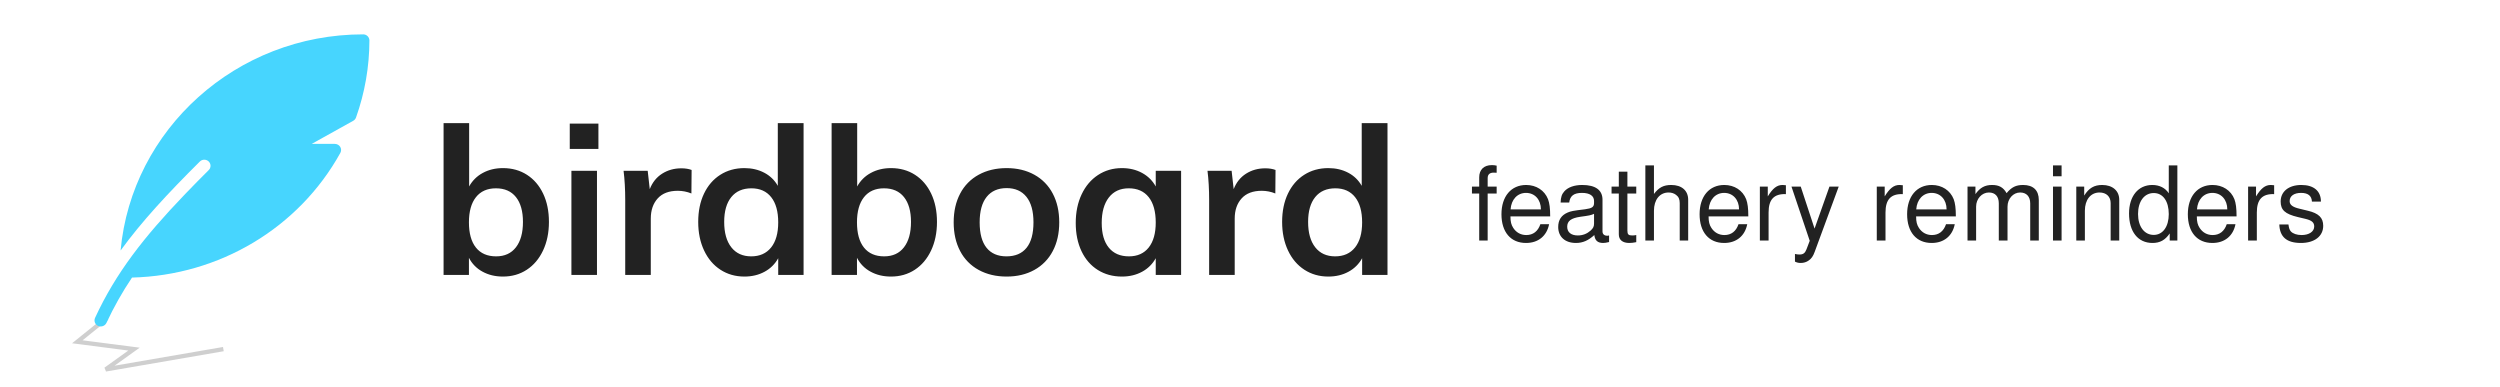
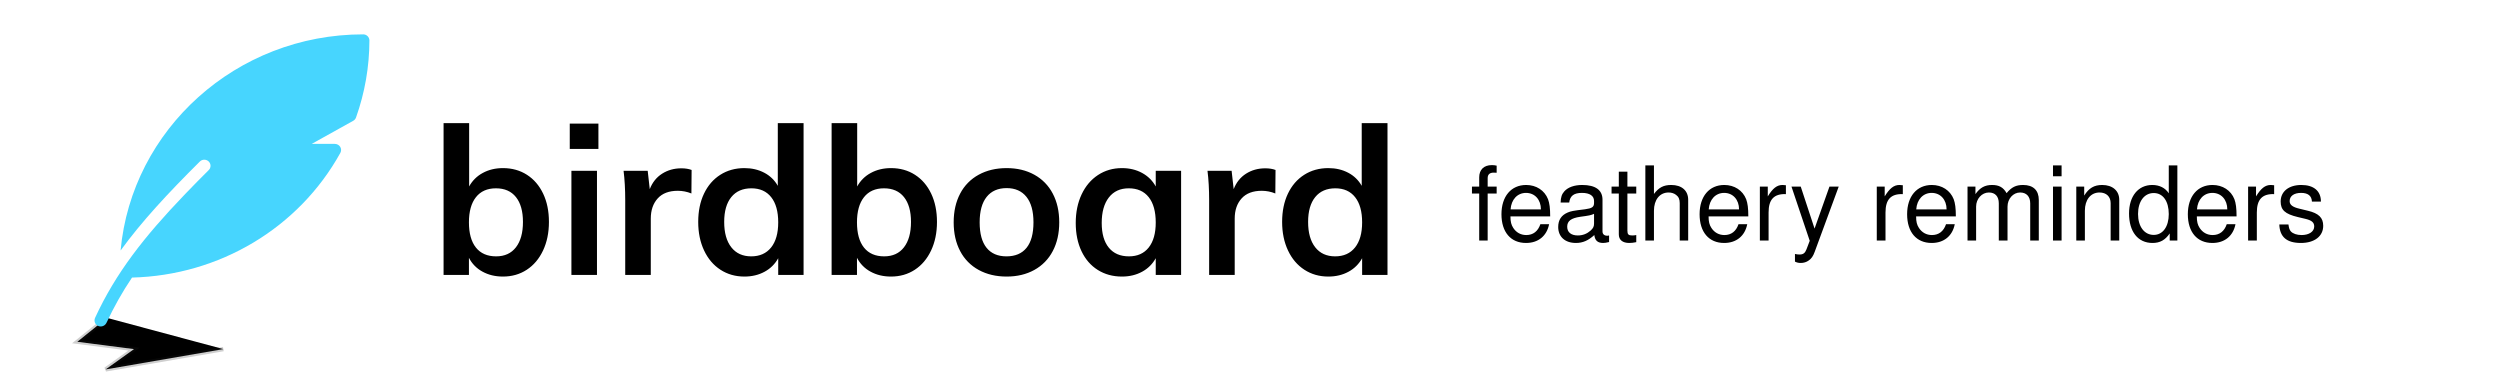
- <svg xmlns="http://www.w3.org/2000/svg" width="291" height="45" viewBox="0 0 291 45">
-   <g fill="none" fill-rule="evenodd">
-     <g fill="#222">
+ <svg xmlns="http://www.w3.org/2000/svg" width="291" height="45" viewBox="0 0 291 45" fill="currentColor">
+   <g fill="currentColor">
+     <g fill="currentColor">
      <path d="M58.544 19.568c1.056 0 1.988.26 2.796.78.808.52 1.436 1.252 1.884 2.196.448.944.672 2.04.672 3.288 0 1.248-.228 2.356-.684 3.324-.456.968-1.088 1.716-1.896 2.244-.808.528-1.732.792-2.772.792-.896 0-1.692-.192-2.388-.576a3.762 3.762 0 0 1-1.572-1.608V32h-2.952V14.336h2.976v7.368a3.893 3.893 0 0 1 1.584-1.572c.688-.376 1.472-.564 2.352-.564zm-.792 10.272c.992 0 1.76-.352 2.304-1.056.544-.704.816-1.688.816-2.952 0-1.248-.272-2.212-.816-2.892-.544-.68-1.32-1.02-2.328-1.02-1.008 0-1.784.344-2.328 1.032-.544.688-.816 1.664-.816 2.928 0 1.28.272 2.26.816 2.94.544.68 1.328 1.02 2.352 1.02zm8.76 2.16V19.88h2.976V32h-2.976zm-.192-17.616h3.336v2.952H66.32v-2.952zm12.984 5.208c.464 0 .864.064 1.2.192l-.024 2.736a4.171 4.171 0 0 0-1.584-.312c-1.024 0-1.804.296-2.34.888-.536.592-.804 1.376-.804 2.352V32h-2.976v-8.688c0-1.28-.064-2.424-.192-3.432h2.808l.24 2.136c.304-.784.784-1.384 1.44-1.8.656-.416 1.4-.624 2.232-.624zm14.232-5.256V32h-2.952v-1.944A3.893 3.893 0 0 1 89 31.628c-.688.376-1.472.564-2.352.564-1.04 0-1.968-.264-2.784-.792-.816-.528-1.452-1.276-1.908-2.244-.456-.968-.684-2.076-.684-3.324 0-1.248.224-2.344.672-3.288.448-.944 1.08-1.676 1.896-2.196.816-.52 1.752-.78 2.808-.78.864 0 1.636.18 2.316.54a3.8 3.8 0 0 1 1.572 1.524v-7.296h3zM87.44 29.84c.992 0 1.764-.344 2.316-1.032.552-.688.828-1.664.828-2.928s-.272-2.24-.816-2.928c-.544-.688-1.312-1.032-2.304-1.032-1.008 0-1.788.34-2.34 1.02-.552.68-.828 1.644-.828 2.892 0 1.264.276 2.248.828 2.952.552.704 1.324 1.056 2.316 1.056zm16.272-10.272c1.056 0 1.988.26 2.796.78.808.52 1.436 1.252 1.884 2.196.448.944.672 2.04.672 3.288 0 1.248-.228 2.356-.684 3.324-.456.968-1.088 1.716-1.896 2.244-.808.528-1.732.792-2.772.792-.896 0-1.692-.192-2.388-.576a3.762 3.762 0 0 1-1.572-1.608V32H96.8V14.336h2.976v7.368a3.893 3.893 0 0 1 1.584-1.572c.688-.376 1.472-.564 2.352-.564zm-.792 10.272c.992 0 1.76-.352 2.304-1.056.544-.704.816-1.688.816-2.952 0-1.248-.272-2.212-.816-2.892-.544-.68-1.32-1.02-2.328-1.02-1.008 0-1.784.344-2.328 1.032-.544.688-.816 1.664-.816 2.928 0 1.28.272 2.26.816 2.94.544.68 1.328 1.02 2.352 1.02zm14.256 2.352c-1.232 0-2.316-.256-3.252-.768a5.245 5.245 0 0 1-2.16-2.196c-.504-.952-.756-2.068-.756-3.348 0-1.28.252-2.396.756-3.348a5.245 5.245 0 0 1 2.16-2.196c.936-.512 2.02-.768 3.252-.768 1.216 0 2.288.256 3.216.768a5.264 5.264 0 0 1 2.148 2.196c.504.952.756 2.068.756 3.348 0 1.28-.252 2.396-.756 3.348a5.264 5.264 0 0 1-2.148 2.196c-.928.512-2 .768-3.216.768zm-.024-2.352c1.024 0 1.804-.332 2.34-.996.536-.664.804-1.652.804-2.964 0-1.296-.272-2.284-.816-2.964-.544-.68-1.312-1.02-2.304-1.02-1.008 0-1.784.34-2.328 1.02-.544.68-.816 1.668-.816 2.964 0 1.312.268 2.3.804 2.964.536.664 1.308.996 2.316.996zm20.328-9.96V32h-2.952v-1.944a3.893 3.893 0 0 1-1.584 1.572c-.688.376-1.472.564-2.352.564-1.056 0-1.992-.256-2.808-.768-.816-.512-1.448-1.24-1.896-2.184-.448-.944-.672-2.04-.672-3.288 0-1.248.228-2.356.684-3.324.456-.968 1.092-1.72 1.908-2.256.816-.536 1.744-.804 2.784-.804.88 0 1.664.188 2.352.564.688.376 1.216.9 1.584 1.572V19.88h2.952zm-6.072 9.96c.992 0 1.76-.344 2.304-1.032.544-.688.816-1.656.816-2.904 0-1.28-.272-2.264-.816-2.952-.544-.688-1.32-1.032-2.328-1.032-.992 0-1.764.356-2.316 1.068-.552.712-.828 1.7-.828 2.964 0 1.248.276 2.208.828 2.88.552.672 1.332 1.008 2.34 1.008zm15.864-10.248c.464 0 .864.064 1.2.192l-.024 2.736a4.171 4.171 0 0 0-1.584-.312c-1.024 0-1.804.296-2.34.888-.536.592-.804 1.376-.804 2.352V32h-2.976v-8.688c0-1.28-.064-2.424-.192-3.432h2.808l.24 2.136c.304-.784.784-1.384 1.44-1.8.656-.416 1.4-.624 2.232-.624zm14.232-5.256V32h-2.952v-1.944a3.893 3.893 0 0 1-1.584 1.572c-.688.376-1.472.564-2.352.564-1.04 0-1.968-.264-2.784-.792-.816-.528-1.452-1.276-1.908-2.244-.456-.968-.684-2.076-.684-3.324 0-1.248.224-2.344.672-3.288.448-.944 1.08-1.676 1.896-2.196.816-.52 1.752-.78 2.808-.78.864 0 1.636.18 2.316.54a3.8 3.8 0 0 1 1.572 1.524v-7.296h3zm-6.096 15.504c.992 0 1.764-.344 2.316-1.032.552-.688.828-1.664.828-2.928s-.272-2.24-.816-2.928c-.544-.688-1.312-1.032-2.304-1.032-1.008 0-1.788.34-2.34 1.02-.552.68-.828 1.644-.828 2.892 0 1.264.276 2.248.828 2.952.552.704 1.324 1.056 2.316 1.056z" />
      <text font-family="Helvetica" font-size="12" transform="translate(51 14)">
        <tspan x="120.117" y="14"> feathery reminders</tspan>
      </text>
    </g>
    <path stroke="#222" stroke-opacity=".218" stroke-width=".5" d="M12.454 37L9 39.784l6.598.852L12.299 43 26 40.636" />
    <path fill="#47D5FE" d="M42.273 4C27.487 4 15.326 15.078 14.037 29.157c2.457-3.374 5.466-6.621 9.223-10.354a.738.738 0 0 1 1.029-.01c.286.273.29.722.01 1.001a169.806 169.806 0 0 0-2.688 2.732l-.175.184c-4.643 4.842-7.962 9.057-10.372 14.291a.702.702 0 0 0 .365.937.74.74 0 0 0 .963-.356 38.585 38.585 0 0 1 2.974-5.273c10.159-.253 19.406-5.757 24.252-14.515a.696.696 0 0 0-.016-.7.737.737 0 0 0-.625-.344h-2.694l4.83-2.689a.714.714 0 0 0 .328-.384A26.88 26.88 0 0 0 43 4.708.718.718 0 0 0 42.273 4z" />
  </g>
</svg>
